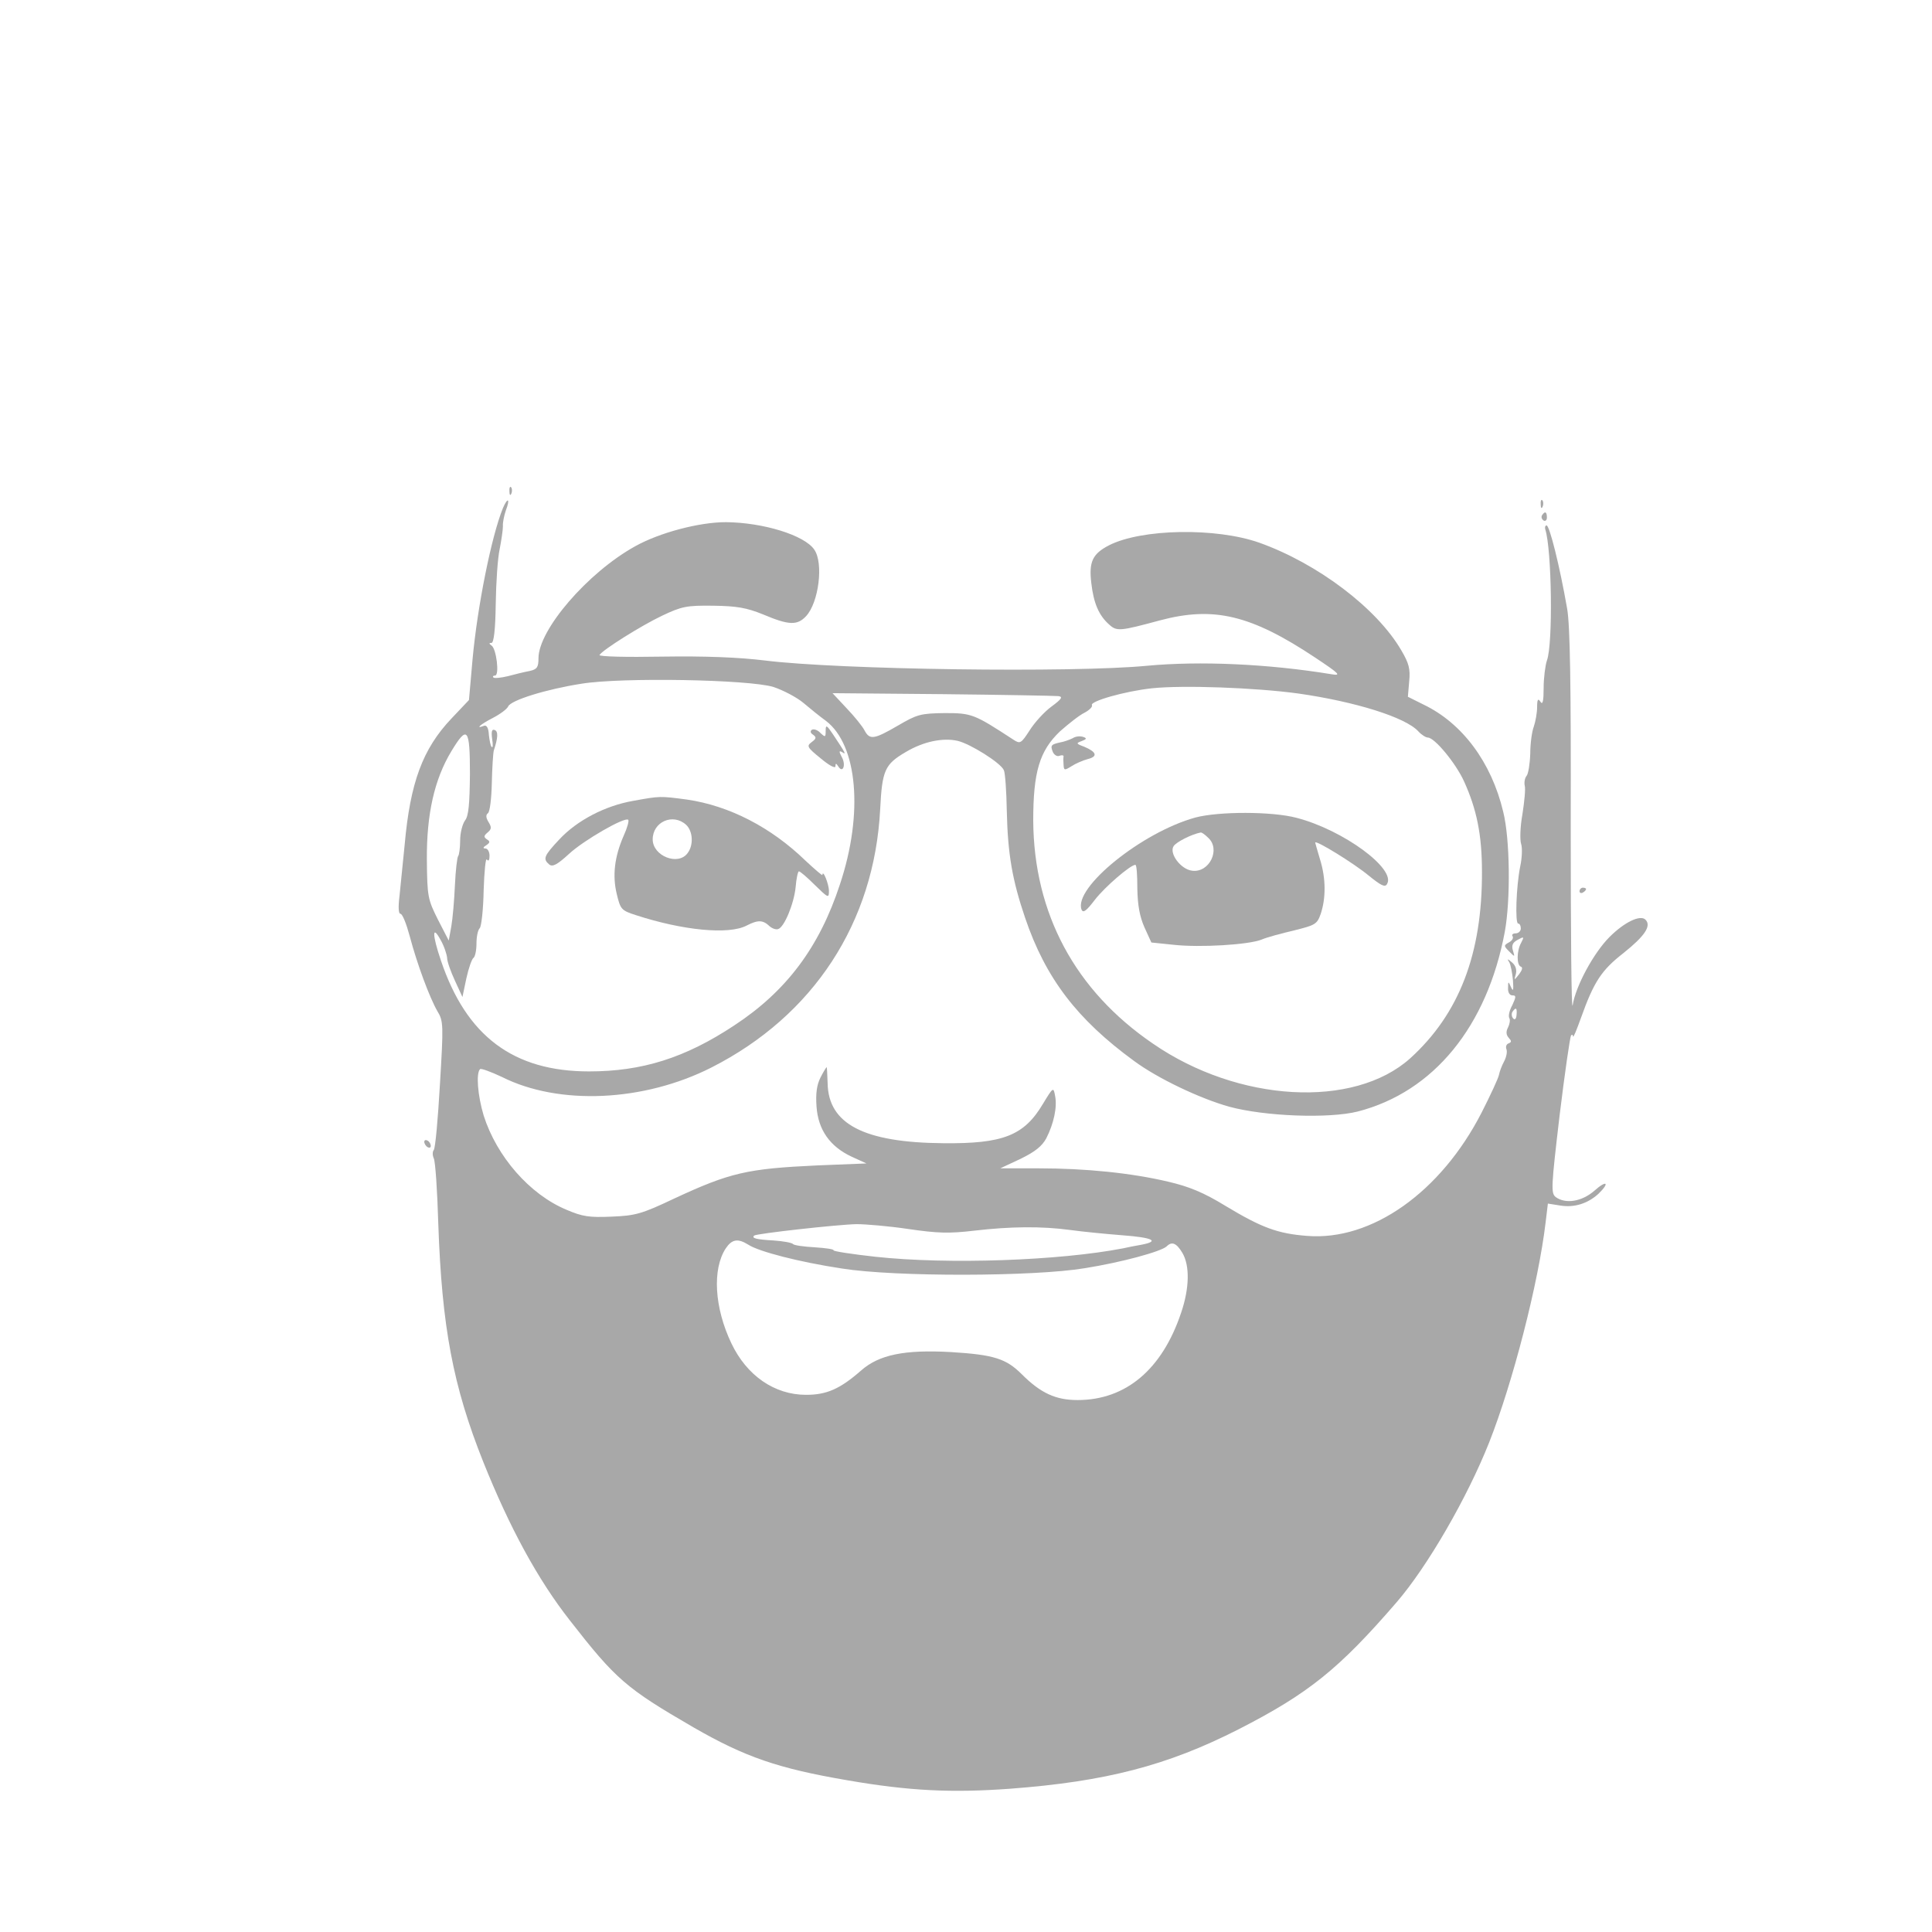
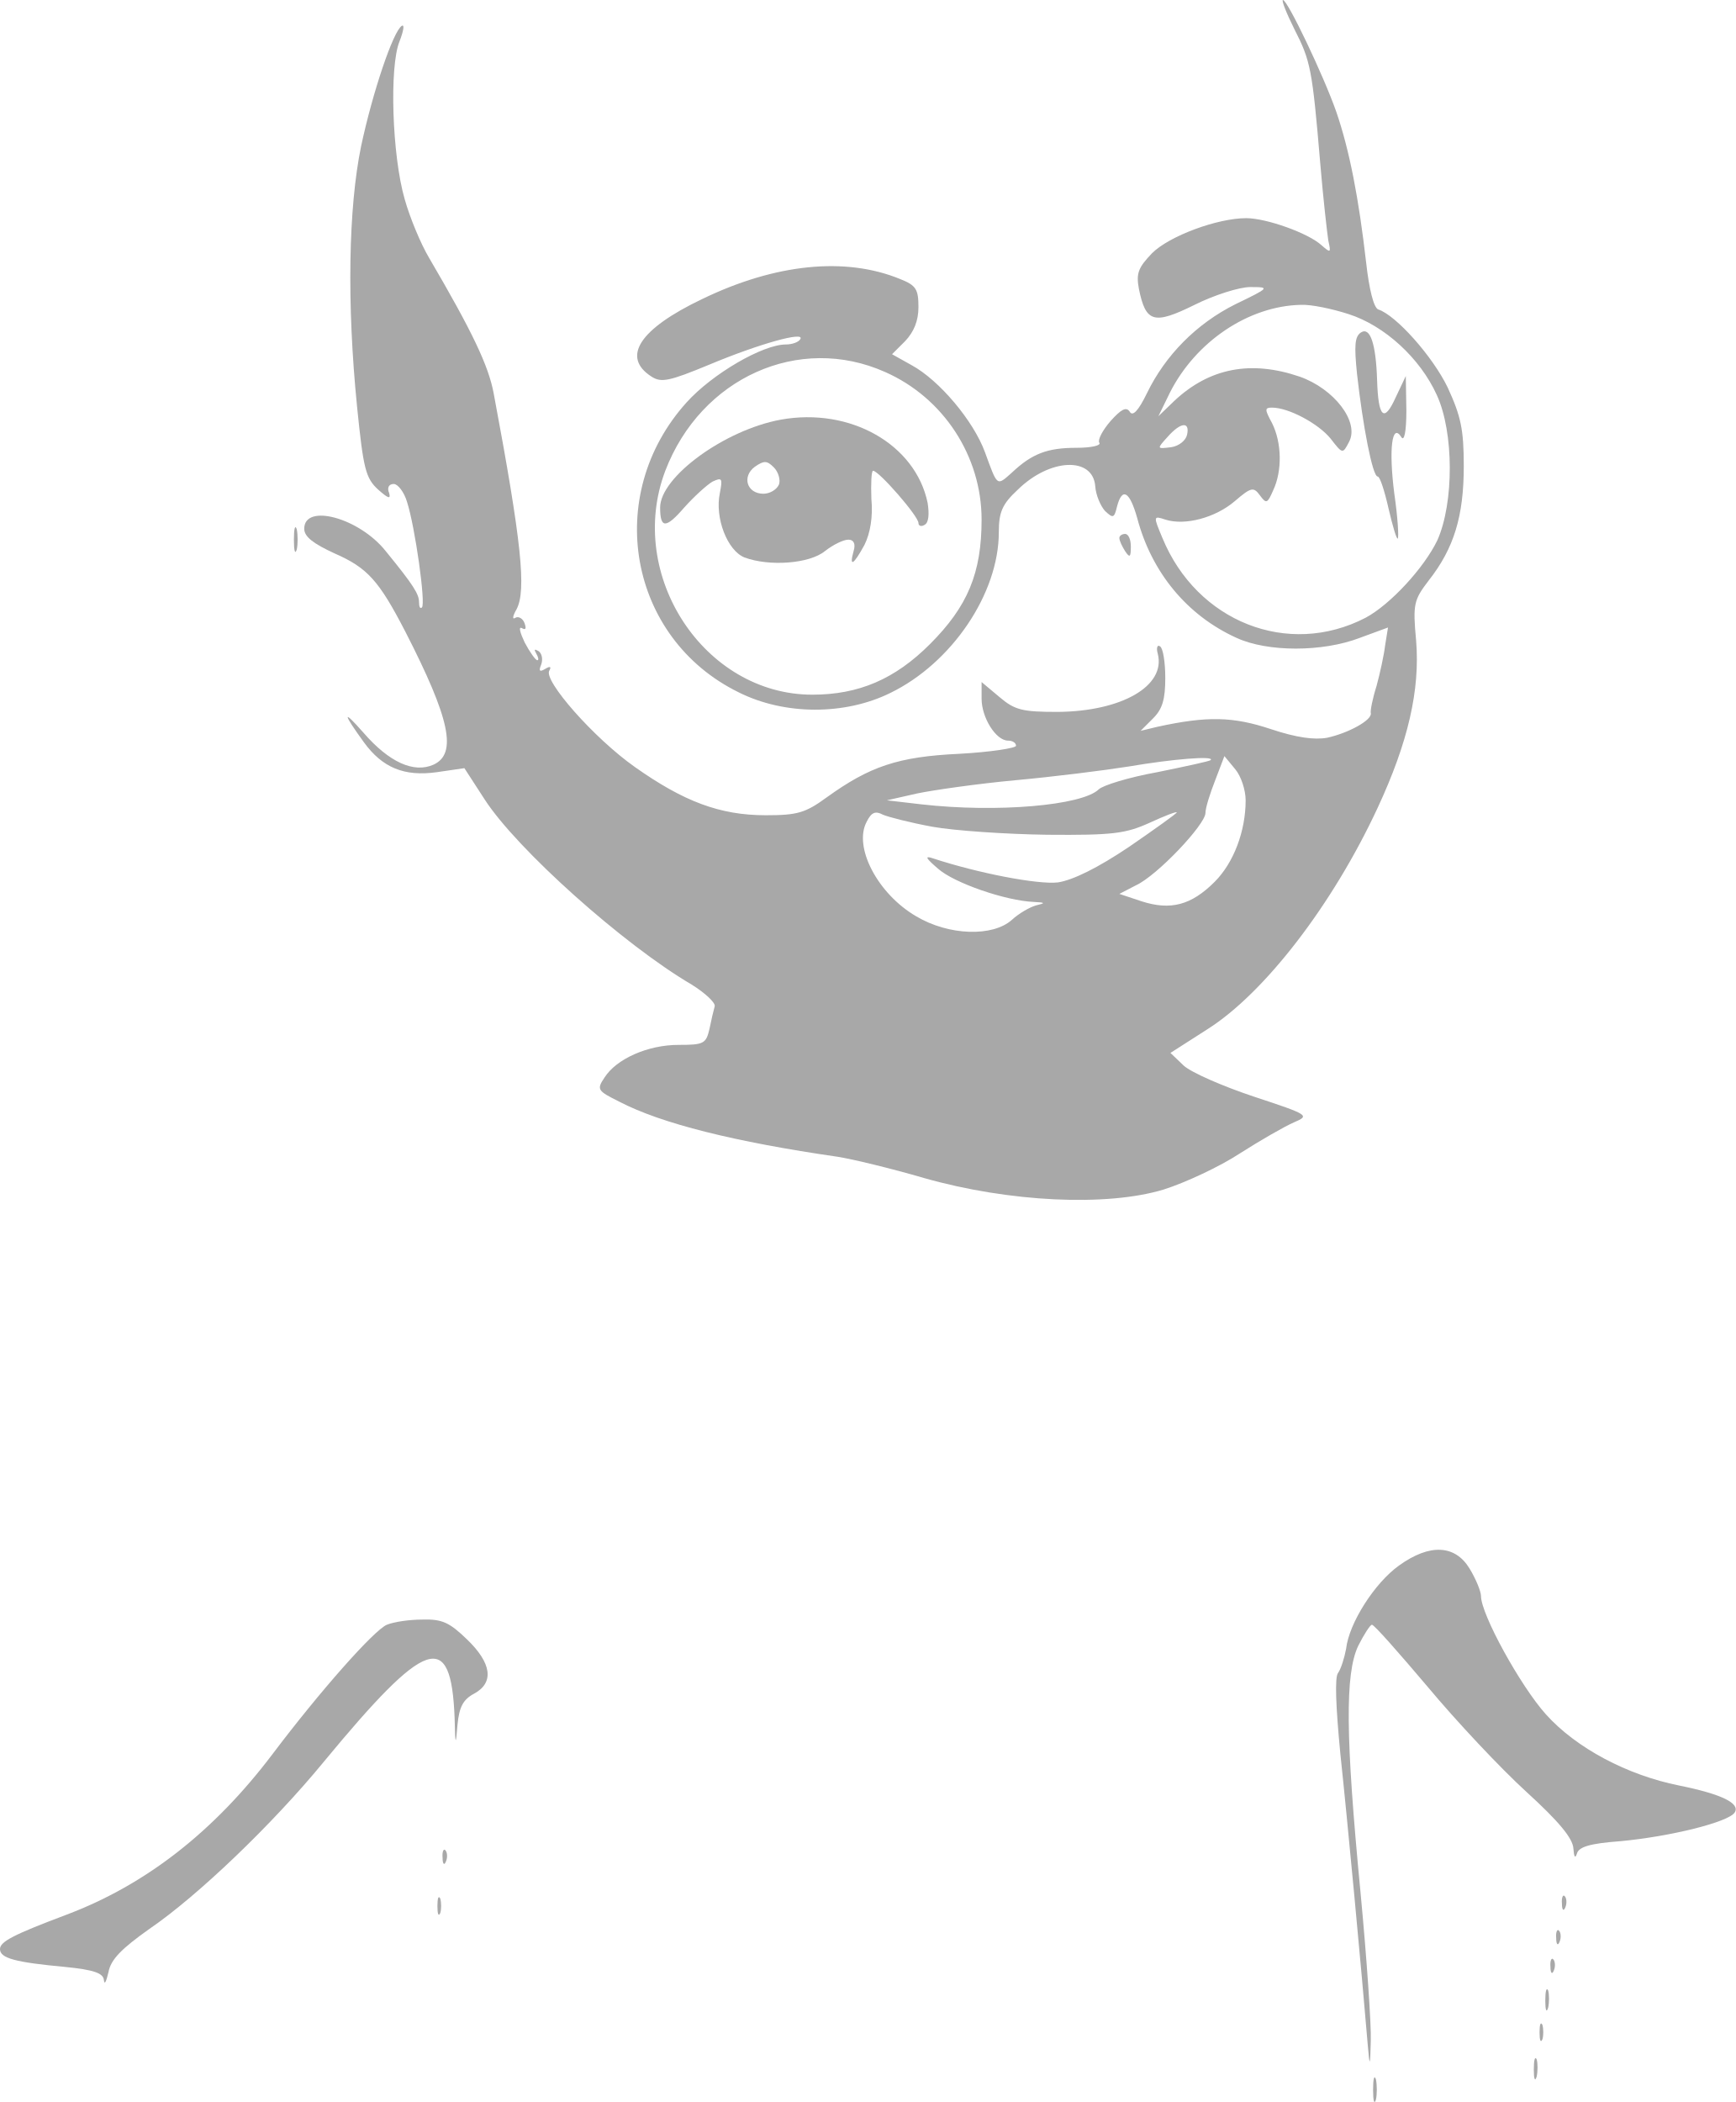
- <svg xmlns="http://www.w3.org/2000/svg" version="1.0" width="592pt" height="592pt" viewBox="0 0 592 592" preserveAspectRatio="xMidYMid meet">
-   <g transform="translate(0,592) scale(0.1,-0.1)" fill="#a8a8a8" stroke="none">
-     <path d="M1561 4414 c0 -11 3 -14 6 -6 3 7 2 16 -1 19 -3 4 -6 -2 -5 -13z" fill="#a8a8a8" />
-     <path d="M1541 4363 c-35 -86 -78 -300 -93 -463 l-11 -125 -54 -57 c-88 -93 -126 -196 -143 -386 -6 -59 -13 -131 -16 -159 -4 -32 -3 -53 3 -53 6 0 18 -30 28 -67 23 -87 61 -189 85 -231 19 -31 19 -42 8 -225 -6 -105 -14 -196 -19 -201 -4 -5 -4 -16 0 -25 5 -9 11 -99 14 -201 11 -316 45 -497 138 -730 81 -202 167 -360 265 -485 141 -181 172 -208 379 -328 158 -91 260 -126 471 -162 190 -33 321 -39 499 -26 293 22 482 71 700 182 215 110 308 185 485 390 94 109 216 320 283 489 72 182 151 488 173 674 l7 58 38 -6 c43 -7 84 6 117 36 36 35 25 43 -13 9 -38 -33 -88 -41 -118 -19 -15 12 -14 30 12 251 16 131 32 241 35 244 3 4 6 2 6 -3 1 -5 11 20 24 56 40 112 63 147 131 200 65 52 86 83 67 102 -16 16 -65 -8 -110 -53 -49 -49 -104 -151 -113 -209 -4 -25 -6 223 -6 550 1 436 -2 614 -11 665 -23 132 -54 255 -63 255 -4 0 -6 -6 -4 -12 20 -62 24 -352 5 -402 -5 -15 -10 -53 -10 -84 0 -41 -3 -53 -10 -42 -7 11 -10 7 -10 -17 0 -17 -5 -44 -10 -59 -6 -15 -11 -53 -11 -83 -1 -31 -6 -62 -11 -68 -6 -7 -8 -21 -6 -30 3 -10 -1 -49 -7 -88 -7 -38 -8 -79 -4 -91 4 -11 3 -43 -3 -70 -12 -60 -16 -174 -6 -174 5 0 8 -7 8 -15 0 -8 -7 -15 -16 -15 -8 0 -13 -4 -9 -9 3 -6 -2 -14 -12 -19 -16 -9 -15 -11 2 -28 17 -17 17 -17 11 3 -5 16 -1 25 14 33 20 11 21 10 11 -9 -14 -25 -14 -68 -1 -73 7 -2 4 -11 -5 -23 -16 -20 -16 -20 -10 1 3 13 -1 26 -12 35 -14 12 -16 12 -8 0 4 -8 9 -32 11 -55 2 -30 1 -36 -6 -21 -8 19 -9 19 -9 -2 -1 -14 5 -23 13 -23 12 0 12 -4 0 -30 -9 -16 -13 -34 -9 -40 3 -5 1 -18 -4 -28 -7 -13 -6 -23 2 -32 9 -10 9 -13 0 -17 -7 -2 -10 -10 -7 -18 3 -7 0 -24 -7 -37 -7 -13 -14 -31 -16 -42 -2 -10 -26 -62 -53 -115 -125 -244 -337 -394 -535 -378 -90 7 -139 25 -250 92 -67 41 -111 59 -175 74 -114 27 -254 41 -397 41 l-118 0 62 29 c45 22 66 39 79 63 23 45 34 96 27 130 -5 28 -6 27 -37 -24 -58 -98 -123 -123 -306 -121 -243 2 -352 59 -354 184 -1 27 -2 49 -3 49 -1 0 -10 -14 -19 -32 -11 -22 -15 -48 -12 -89 5 -71 41 -122 107 -153 l46 -21 -150 -6 c-216 -10 -268 -22 -440 -102 -99 -47 -118 -52 -191 -55 -68 -3 -89 0 -138 21 -113 47 -214 163 -254 289 -18 60 -24 129 -11 142 3 3 33 -8 67 -24 175 -88 435 -76 642 29 313 159 499 444 517 791 6 120 14 138 79 176 54 32 113 44 158 34 39 -9 133 -68 142 -90 4 -8 8 -64 9 -125 3 -133 17 -212 56 -327 63 -186 160 -312 334 -439 73 -54 202 -115 291 -140 110 -30 306 -37 394 -15 233 60 397 261 451 551 18 98 16 285 -5 368 -36 151 -125 271 -244 328 l-48 24 4 47 c4 38 -1 56 -24 95 -75 129 -256 266 -435 330 -133 47 -361 43 -461 -8 -50 -26 -62 -50 -54 -116 7 -61 23 -99 55 -127 23 -21 33 -20 155 13 165 44 279 17 476 -114 75 -50 81 -56 50 -51 -195 32 -404 41 -565 26 -228 -22 -945 -12 -1170 16 -82 10 -183 14 -317 12 -108 -2 -194 0 -191 5 10 16 128 90 191 120 61 29 76 32 157 31 73 -1 102 -6 154 -27 78 -33 104 -34 131 -5 39 42 54 163 25 204 -30 44 -156 83 -271 84 -81 0 -203 -32 -278 -74 -146 -81 -296 -256 -296 -343 0 -27 -4 -34 -27 -39 -16 -3 -45 -10 -67 -16 -21 -5 -41 -7 -44 -4 -3 3 -1 6 5 6 14 0 4 83 -11 92 -8 6 -8 8 0 8 7 0 12 40 13 119 1 66 6 141 12 168 5 26 10 58 10 70 -1 12 4 34 9 49 14 36 6 42 -9 7z m829 -548 c30 -10 72 -32 92 -49 20 -17 51 -42 69 -55 97 -74 115 -284 43 -500 -63 -193 -164 -328 -324 -433 -151 -100 -283 -141 -445 -141 -232 0 -376 108 -454 340 -27 79 -27 111 -1 63 11 -19 19 -44 20 -55 0 -11 11 -42 24 -70 l23 -50 12 57 c7 32 17 60 22 63 5 4 9 23 9 44 0 20 4 41 10 47 5 5 11 57 12 116 2 58 6 101 10 94 5 -6 8 -2 8 12 0 12 -6 22 -12 22 -9 0 -8 4 2 10 12 8 12 12 2 18 -10 7 -10 11 2 21 12 10 13 16 3 32 -8 13 -9 22 -2 27 6 4 11 45 12 92 1 47 4 92 6 100 13 39 14 59 3 63 -9 4 -11 -5 -8 -27 3 -17 2 -29 -1 -25 -4 3 -7 20 -9 37 -1 22 -7 31 -15 28 -29 -11 -10 5 27 24 23 12 43 27 47 35 7 19 116 53 225 70 123 20 513 13 588 -10z m1608 -20 c175 -25 329 -73 368 -116 9 -10 23 -19 29 -19 21 0 86 -79 111 -134 39 -86 55 -164 55 -277 1 -252 -70 -436 -220 -572 -173 -155 -527 -135 -788 45 -239 163 -365 399 -367 683 0 149 19 214 82 274 26 23 60 50 75 57 15 8 25 18 23 23 -8 12 101 43 184 52 96 10 316 2 448 -16z m-735 -8 c15 -2 10 -9 -21 -32 -22 -16 -52 -49 -67 -73 -26 -40 -29 -42 -49 -29 -121 79 -128 82 -211 82 -74 -1 -85 -4 -143 -38 -74 -43 -87 -45 -103 -15 -6 12 -31 43 -55 68 l-43 46 337 -3 c185 -2 345 -5 355 -6z m-1803 -239 c-1 -92 -4 -128 -15 -142 -8 -11 -15 -38 -15 -61 0 -23 -3 -44 -6 -48 -3 -3 -8 -43 -10 -89 -2 -46 -7 -103 -11 -126 l-8 -44 -33 64 c-31 62 -33 70 -34 184 -1 139 23 246 75 332 49 81 57 72 57 -70z m3207 -738 c-1 -12 -5 -16 -10 -11 -5 5 -6 14 -3 20 11 16 15 13 13 -9z m-1863 -656 c89 -13 125 -14 201 -5 112 13 207 14 295 2 36 -5 107 -12 158 -16 94 -7 117 -18 60 -29 -18 -3 -43 -8 -56 -11 -196 -38 -537 -50 -759 -26 -73 8 -131 17 -129 20 2 3 -24 7 -57 9 -34 2 -64 6 -67 10 -3 4 -30 9 -60 11 -53 3 -68 7 -59 15 6 6 257 34 314 35 27 0 99 -6 159 -15z m-491 -48 c32 -21 155 -53 287 -73 163 -26 588 -25 744 1 113 18 234 51 251 67 16 16 30 10 48 -20 23 -39 22 -108 -4 -184 -58 -173 -169 -267 -317 -267 -67 0 -113 21 -171 79 -48 48 -86 60 -217 68 -142 8 -221 -8 -276 -57 -64 -56 -105 -74 -168 -74 -97 0 -182 59 -229 158 -52 109 -59 227 -17 291 19 28 37 31 69 11z" fill="#a8a8a8" />
-     <path d="M2530 3681 c0 -20 -1 -21 -16 -7 -8 9 -20 13 -26 10 -6 -4 -5 -10 3 -15 11 -8 11 -12 -4 -23 -16 -12 -14 -16 28 -50 25 -21 45 -32 45 -24 0 10 2 10 9 -1 14 -22 24 6 10 30 -9 17 -8 20 2 14 13 -9 10 -3 -28 54 -20 30 -23 31 -23 12z" fill="#a8a8a8" />
-     <path d="M1940 3466 c-86 -15 -172 -60 -226 -118 -48 -51 -51 -60 -31 -77 10 -8 24 -1 60 32 45 42 172 115 182 105 3 -3 -3 -25 -14 -49 -28 -64 -35 -122 -21 -179 11 -46 14 -50 58 -64 144 -47 285 -61 340 -32 35 18 50 17 70 -2 8 -7 19 -11 26 -9 19 5 49 78 54 129 2 26 7 48 10 48 4 0 26 -19 49 -42 41 -40 43 -41 43 -18 0 21 -19 68 -20 49 0 -3 -23 17 -51 43 -106 103 -234 169 -364 188 -83 11 -82 11 -165 -4z m162 -73 c21 -19 24 -62 5 -87 -29 -40 -107 -9 -107 42 0 54 62 81 102 45z" fill="#a8a8a8" />
-     <path d="M3287 3658 c-10 -5 -27 -11 -39 -13 -27 -6 -30 -9 -22 -29 4 -9 13 -15 20 -12 8 3 13 2 13 -2 -1 -4 -1 -15 0 -26 1 -17 3 -17 24 -4 12 8 35 18 50 22 32 8 27 22 -11 38 -25 9 -25 11 -8 17 16 6 17 9 5 13 -9 3 -23 2 -32 -4z" fill="#a8a8a8" />
-     <path d="M3663 3415 c-164 -45 -374 -215 -349 -282 5 -12 15 -4 41 30 30 39 109 107 124 107 4 0 6 -33 6 -73 1 -51 7 -85 22 -119 l21 -46 68 -7 c81 -9 230 0 270 16 16 7 61 19 99 28 65 16 71 19 82 51 16 48 16 108 -2 166 -8 27 -15 51 -15 52 0 10 121 -65 164 -101 37 -30 50 -37 56 -26 29 46 -134 166 -277 203 -75 20 -238 20 -310 1z m39 -62 c39 -35 4 -108 -49 -101 -35 4 -71 53 -57 75 8 13 56 37 83 42 3 1 13 -6 23 -16z" fill="#a8a8a8" />
-     <path d="M4721 4374 c0 -11 3 -14 6 -6 3 7 2 16 -1 19 -3 4 -6 -2 -5 -13z" fill="#a8a8a8" />
-     <path d="M4725 4341 c-3 -5 -1 -12 5 -16 5 -3 10 1 10 9 0 18 -6 21 -15 7z" fill="#a8a8a8" />
-     <path d="M4840 3189 c0 -5 5 -7 10 -4 6 3 10 8 10 11 0 2 -4 4 -10 4 -5 0 -10 -5 -10 -11z" fill="#a8a8a8" />
-     <path d="M1300 2421 c0 -5 5 -13 10 -16 6 -3 10 -2 10 4 0 5 -4 13 -10 16 -5 3 -10 2 -10 -4z" fill="#a8a8a8" />
+ <svg xmlns="http://www.w3.org/2000/svg" version="1.0" preserveAspectRatio="xMidYMid meet" viewBox="136 349 302.37 366.13">
+   <g transform="translate(0,1024) scale(0.1,-0.1)" fill="#a8a8a8" stroke="none">
+     <path d="M3615 6699 c28 -55 31 -68 45 -234 5 -60 12 -121 14 -134 5 -22 4 -22 -12 -8 -23 21 -96 47 -131 47 -50 0 -134 -31 -164 -61 -24 -25 -28 -35 -23 -62 12 -59 26 -63 97 -28 34 17 78 31 97 31 35 0 34 -1 -26 -30 -68 -34 -122 -89 -154 -155 -15 -31 -25 -41 -30 -32 -6 9 -15 4 -33 -16 -14 -16 -23 -33 -20 -38 4 -5 -14 -9 -40 -9 -50 0 -77 -10 -112 -43 -27 -24 -25 -25 -47 35 -20 55 -80 126 -128 152 l-34 19 23 23 c15 16 23 35 23 59 0 31 -4 38 -32 49 -95 39 -217 27 -345 -35 -109 -52 -141 -101 -88 -135 17 -11 31 -8 101 21 86 36 168 59 158 44 -3 -5 -14 -9 -25 -9 -40 0 -128 -51 -173 -101 -146 -162 -101 -411 91 -505 80 -40 185 -40 264 -1 107 52 189 173 189 280 0 35 6 49 33 74 56 55 131 58 135 6 1 -15 9 -34 17 -43 14 -13 16 -13 21 8 9 34 22 26 35 -20 25 -95 87 -170 173 -209 54 -25 150 -25 215 0 l49 18 -5 -31 c-2 -17 -9 -49 -15 -71 -7 -22 -11 -43 -10 -47 3 -12 -39 -35 -76 -43 -22 -4 -53 0 -98 15 -66 22 -111 23 -198 4 l-29 -7 22 22 c16 16 21 33 21 70 0 28 -4 52 -9 55 -5 4 -7 -3 -4 -13 14 -56 -63 -100 -174 -101 -62 0 -75 3 -102 26 l-31 26 0 -29 c0 -33 25 -73 46 -73 8 0 14 -4 14 -9 0 -4 -44 -11 -99 -14 -107 -5 -156 -22 -231 -76 -37 -27 -51 -31 -106 -31 -80 0 -143 24 -228 84 -71 50 -160 151 -149 168 4 7 1 8 -7 3 -10 -6 -12 -4 -7 8 3 9 1 19 -5 23 -7 4 -8 3 -4 -4 4 -7 5 -12 2 -12 -3 0 -13 14 -22 31 -8 17 -11 28 -5 25 7 -4 8 -1 5 8 -3 9 -11 13 -16 10 -6 -4 -5 3 2 15 17 33 9 115 -40 376 -9 48 -37 107 -112 235 -15 25 -34 71 -43 103 -22 76 -27 231 -9 275 7 18 9 30 4 27 -15 -9 -51 -116 -71 -210 -22 -107 -25 -273 -7 -453 11 -109 15 -125 37 -145 17 -15 22 -17 19 -6 -4 9 -1 16 8 16 7 0 18 -14 23 -31 14 -43 33 -178 26 -184 -3 -3 -5 1 -5 9 0 14 -9 29 -58 89 -46 58 -142 84 -142 39 0 -14 16 -26 53 -43 57 -25 77 -47 123 -136 78 -152 91 -213 49 -232 -34 -15 -77 4 -122 56 -37 42 -36 34 1 -17 32 -44 70 -60 127 -52 l48 7 35 -54 c56 -87 243 -254 361 -323 24 -15 42 -32 40 -38 -2 -7 -6 -24 -9 -39 -6 -26 -10 -28 -54 -28 -53 0 -108 -24 -129 -57 -14 -21 -12 -23 26 -42 73 -38 201 -70 381 -96 25 -4 92 -20 150 -37 148 -42 318 -50 417 -20 38 12 98 40 133 63 36 23 78 47 94 54 28 12 27 13 -70 45 -54 18 -109 42 -122 54 l-23 22 64 41 c100 63 219 218 297 386 53 114 74 205 67 291 -6 64 -4 71 22 105 44 56 61 112 61 199 0 64 -5 87 -28 137 -26 54 -90 126 -121 136 -8 3 -16 36 -21 81 -13 113 -29 196 -52 263 -22 63 -85 195 -93 195 -3 0 6 -23 20 -51z m94 -496 c63 -20 125 -77 154 -141 30 -65 30 -188 1 -253 -23 -48 -82 -112 -125 -135 -135 -70 -294 -7 -354 139 -16 38 -16 39 5 32 34 -11 87 3 121 32 29 25 33 25 44 10 11 -15 13 -14 23 9 16 34 15 83 -2 117 -13 24 -13 27 0 27 29 0 81 -28 102 -54 21 -27 21 -27 32 -6 19 35 -26 93 -86 114 -85 29 -157 15 -218 -42 l-28 -27 20 41 c45 89 137 151 228 153 18 1 55 -7 83 -16z m-807 -101 c102 -45 168 -147 168 -257 0 -93 -24 -151 -90 -217 -61 -61 -124 -88 -205 -88 -188 0 -325 208 -256 390 62 162 233 239 383 172z m526 -109 c-2 -10 -14 -20 -28 -22 -25 -3 -25 -3 -6 18 23 26 39 27 34 4z m41 -567 c-2 -2 -44 -11 -93 -21 -50 -9 -95 -23 -102 -30 -29 -28 -177 -41 -309 -26 l-60 7 53 12 c29 6 106 17 171 23 66 6 154 17 198 24 76 13 150 19 142 11z m61 -70 c0 -54 -21 -109 -54 -142 -41 -41 -77 -50 -127 -34 l-39 13 29 15 c37 17 121 106 121 126 0 9 8 34 17 57 l16 42 19 -23 c10 -12 18 -36 18 -54z m-546 -46 c39 -7 129 -13 200 -14 115 -1 137 2 179 21 26 12 47 20 47 18 0 -2 -38 -29 -83 -60 -55 -37 -98 -58 -124 -62 -35 -4 -139 16 -218 42 -15 5 -12 0 9 -18 28 -25 118 -56 167 -58 20 -1 21 -2 4 -6 -11 -3 -30 -14 -42 -25 -33 -30 -110 -28 -167 6 -67 39 -110 121 -86 165 8 16 15 19 28 12 9 -4 48 -14 86 -21z" fill="#a8a8a8" />
+     <path d="M3731 6171 c-11 -7 -12 -23 -7 -72 10 -90 27 -179 36 -179 4 0 12 -25 19 -56 7 -30 14 -54 16 -52 2 2 0 37 -6 78 -10 78 -4 124 12 99 5 -9 9 8 9 46 l-1 60 -18 -38 c-20 -44 -30 -34 -32 31 -2 63 -12 93 -28 83z" fill="#a8a8a8" />
+     <path d="M2720 6019 c-98 -18 -210 -100 -210 -153 0 -37 10 -37 42 0 17 19 39 39 49 45 17 8 18 6 13 -20 -9 -43 13 -100 43 -112 43 -16 113 -11 140 11 14 11 32 20 41 20 9 0 13 -7 9 -20 -8 -29 0 -24 19 11 10 20 15 49 12 80 -1 27 0 49 3 49 10 0 79 -79 79 -91 0 -5 5 -7 11 -3 7 4 8 19 5 38 -21 102 -135 167 -256 145z m-3 -113 c-4 -9 -16 -16 -27 -16 -29 0 -38 30 -15 47 16 11 21 11 33 -1 8 -8 12 -22 9 -30z" fill="#a8a8a8" />
+     <path d="M1872 5810 c0 -19 2 -27 5 -17 2 9 2 25 0 35 -3 9 -5 1 -5 -18z" fill="#a8a8a8" />
+     <path d="M3310 5813 c0 -5 5 -15 10 -23 8 -12 10 -11 10 8 0 12 -4 22 -10 22 -5 0 -10 -3 -10 -7z" fill="#a8a8a8" />
+     <path d="M3797 4023 c-42 -30 -87 -100 -92 -145 -3 -16 -9 -35 -14 -42 -6 -7 -4 -58 4 -141 12 -112 37 -378 48 -510 3 -36 4 -35 5 10 1 28 -7 144 -18 260 -26 270 -27 379 -4 428 10 20 21 37 24 37 4 0 47 -49 97 -108 50 -60 127 -142 172 -183 57 -52 81 -81 82 -99 1 -14 3 -18 6 -9 3 12 22 18 76 22 86 8 188 33 199 50 10 16 -23 32 -97 47 -90 18 -179 65 -232 124 -44 49 -113 174 -113 206 0 8 -9 30 -20 48 -25 41 -69 44 -123 5z" fill="#a8a8a8" />
+     <path d="M2034 3920 c-22 -9 -116 -115 -199 -225 -102 -135 -221 -228 -359 -280 -93 -35 -116 -47 -116 -60 0 -16 27 -23 113 -31 51 -5 67 -11 68 -23 1 -9 4 -3 8 14 4 22 23 41 71 75 85 58 215 183 303 290 180 218 223 233 229 77 1 -48 2 -49 5 -11 3 31 10 44 29 54 35 19 31 53 -13 95 -30 29 -43 35 -77 34 -23 0 -50 -4 -62 -9z" fill="#a8a8a8" />
+     <path d="M2131 3514 c0 -11 3 -14 6 -6 3 7 2 16 -1 19 -3 4 -6 -2 -5 -13z" fill="#a8a8a8" />
+     <path d="M2122 3430 c0 -14 2 -19 5 -12 2 6 2 18 0 25 -3 6 -5 1 -5 -13z" fill="#a8a8a8" />
+     <path d="M4081 3434 c0 -11 3 -14 6 -6 3 7 2 16 -1 19 -3 4 -6 -2 -5 -13z" fill="#a8a8a8" />
+     <path d="M4071 3374 c0 -11 3 -14 6 -6 3 7 2 16 -1 19 -3 4 -6 -2 -5 -13z" fill="#a8a8a8" />
+     <path d="M4061 3324 c0 -11 3 -14 6 -6 3 7 2 16 -1 19 -3 4 -6 -2 -5 -13z" fill="#a8a8a8" />
+     <path d="M4052 3265 c0 -16 2 -22 5 -12 2 9 2 23 0 30 -3 6 -5 -1 -5 -18z" fill="#a8a8a8" />
+     <path d="M4042 3210 c0 -14 2 -19 5 -12 2 6 2 18 0 25 -3 6 -5 1 -5 -13z" fill="#a8a8a8" />
+     <path d="M4032 3145 c0 -16 2 -22 5 -12 2 9 2 23 0 30 -3 6 -5 -1 -5 -18z" fill="#a8a8a8" />
+     <path d="M3752 3110 c0 -19 2 -27 5 -17 2 9 2 25 0 35 -3 9 -5 1 -5 -18z" fill="#a8a8a8" />
  </g>
</svg>
